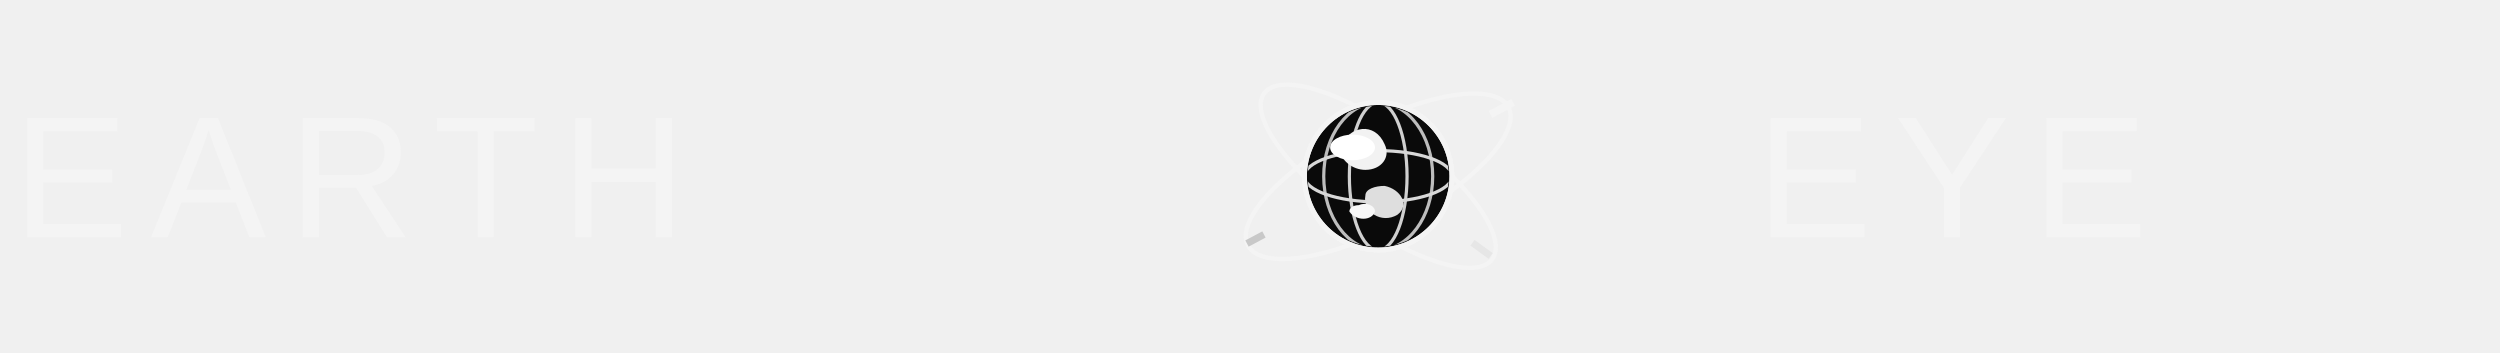
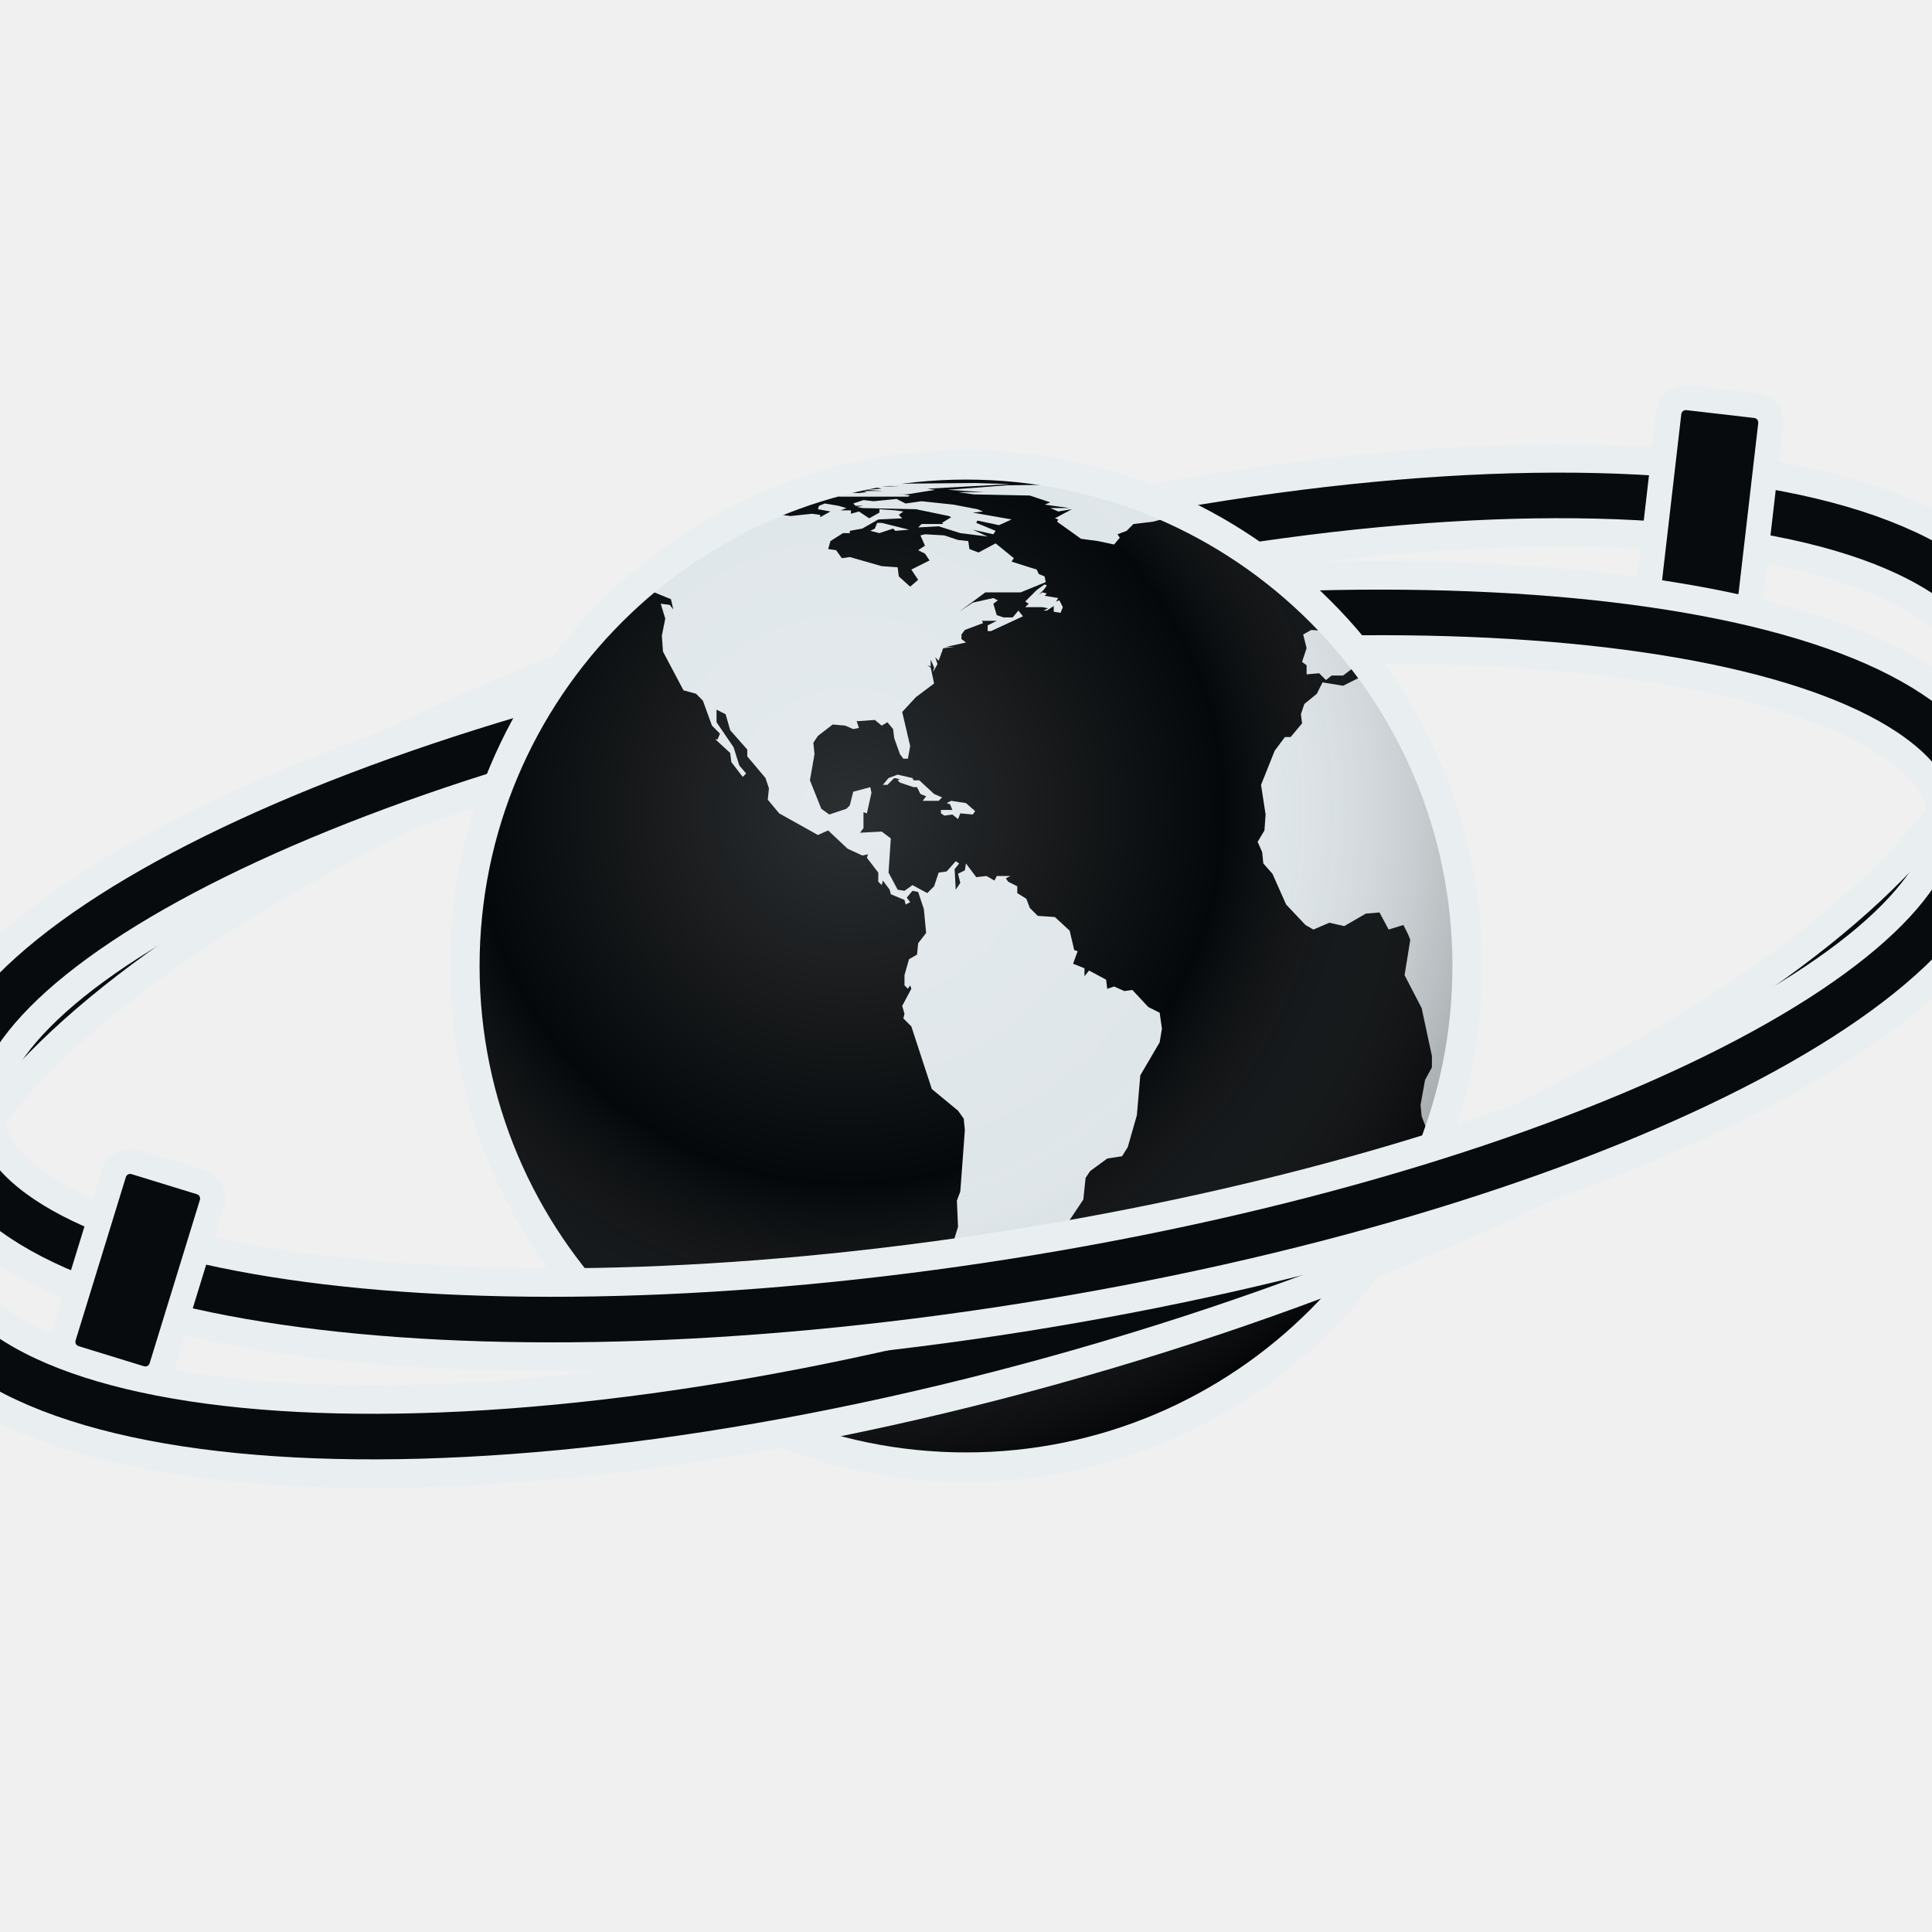
- <svg xmlns="http://www.w3.org/2000/svg" viewBox="0 0 780 110" role="img" aria-labelledby="logo-title">
-   <style>
-     .ee-spin,
-     .ee-orbit,
-     .ee-sheen {
-       transform-box: fill-box;
-       transform-origin: center;
-     }
-     .ee-spin { animation: ee-spin 36s linear infinite; }
-     .ee-orbit { animation: ee-orbit 22s linear infinite; }
-     .ee-orbit-b { animation-duration: 34s; animation-direction: reverse; }
-     .ee-sheen { animation: ee-sheen 7.5s ease-in-out infinite; }
-     @keyframes ee-spin { to { transform: rotate(360deg); } }
-     @keyframes ee-orbit { to { transform: rotate(360deg); } }
-     @keyframes ee-sheen {
-       0%, 100% { opacity: 0.18; }
-       50% { opacity: 0.7; }
-     }
-     @media (prefers-reduced-motion: reduce) {
-       .ee-spin, .ee-orbit, .ee-sheen { animation: none; }
-       .ee-sheen { opacity: 0.35; }
-     }
-   </style>
-   <text x="4" y="74" fill="#f4f4f4" font-family="Arial, Helvetica, sans-serif" font-size="54" font-weight="500" letter-spacing="7">EARTH</text>
-   <text x="548" y="74" fill="#f4f4f4" font-family="Arial, Helvetica, sans-serif" font-size="54" font-weight="500" letter-spacing="7">EYE</text>
-   <g id="globe_cage" fill="none" stroke="#f4f4f4" stroke-width="1.35">
-     <g class="ee-orbit">
-       <ellipse cx="430" cy="55" rx="46" ry="16" transform="rotate(-28 430 55)" />
-       <rect x="470" y="53.2" width="8" height="2.4" fill="#f4f4f4" stroke="none" transform="rotate(-28 430 55)" />
-       <rect x="384" y="53.2" width="6" height="2.2" fill="#c8c8c8" stroke="none" transform="rotate(-28 430 55)" />
+ <svg xmlns="http://www.w3.org/2000/svg" viewBox="-106 -106 212 212" width="512" height="512" role="img" aria-labelledby="m-title">
+   <defs>
+     <path id="m-land" d="M-33.1 34.5L-31.8 34.8L-33.3 35.2L-35.8 34.5L-36.5 34.0L-34.8 34.6L-33.9 33.9ZM71.1 27.9L71.6 28.1L72.5 27.9L72.5 28.6L72.3 29.2L72.1 29.1L71.8 29.5L71.4 29.4L70.8 28.1L70.8 27.8ZM84.6 28.0L84.7 28.2L85.0 28.0L85.2 28.2L84.4 29.3L84.6 29.6L83.8 29.8L83.4 30.7L82.3 31.0L81.5 30.8L81.7 30.2L83.4 29.1L84.1 28.0L84.5 27.7ZM85.4 25.2L85.7 25.8L85.7 25.4L86.0 26.0L86.4 26.2L87.3 26.1L87.0 27.0L86.6 26.9L86.0 28.2L85.6 28.2L85.4 28.2L85.7 27.7L85.5 27.4L85.0 27.2L85.3 26.7L85.4 25.9L84.4 24.2L85.2 24.6ZM24.5 10.0L24.6 11.6L24.5 11.8L24.4 11.3L24.3 11.6L24.3 12.4L23.0 18.0L22.2 18.4L21.5 18.0L21.2 15.5L21.7 14.6L21.5 12.8L21.7 11.9L22.6 11.6L23.3 10.8L24.1 8.9ZM70.2 10.2L70.4 10.7L70.7 10.4L71.1 11.0L71.6 13.9L72.8 14.9L73.2 16.2L73.7 16.3L73.8 17.0L74.9 18.8L75.1 20.1L74.7 22.4L73.1 26.1L72.5 26.2L71.5 26.9L70.8 26.5L70.9 26.2L70.2 26.7L68.8 26.3L68.2 25.2L67.5 24.9L67.6 24.1L67.3 24.5L66.9 24.6L67.4 23.6L67.4 23.2L66.5 24.4L66.1 24.2L65.6 23.0L64.2 22.3L61.7 22.8L60.7 23.2L60.5 23.8L58.6 23.8L57.7 24.5L57.0 24.5L56.2 24.0L56.6 22.7L56.0 20.4L55.4 18.8L55.6 19.1L55.5 18.5L55.8 18.9L55.4 17.6L55.8 15.8L55.8 16.3L56.1 15.9L57.1 15.1L59.1 14.4L59.8 13.3L60.1 12.1L60.4 12.7L60.6 12.5L60.4 12.2L60.5 11.8L60.8 12.0L60.8 11.5L61.4 10.5L62.1 10.2L62.8 11.0L63.4 11.0L63.3 10.6L63.9 9.3L64.8 9.0L64.8 8.6L64.5 8.3L64.7 8.2L66.1 9.1L66.7 8.8L67.0 9.1L66.5 9.8L66.2 11.0L68.6 13.0L68.9 12.7L69.3 11.1L69.5 8.2L69.7 7.9L69.8 8.3ZM53.1 5.0L54.0 5.1L54.2 4.8L55.1 5.2L55.2 5.6L56.6 6.2L56.0 6.5L54.1 6.0L51.5 5.1L51.8 4.4L52.4 4.4ZM65.6 0.9L65.7 2.1L66.2 2.5L66.6 1.7L67.2 1.3L67.6 1.3L70.7 2.9L71.4 4.1L72.2 4.5L72.3 4.9L71.9 5.0L72.0 5.5L72.7 6.8L73.0 6.7L73.0 7.1L73.7 7.6L73.3 7.9L72.3 7.5L71.4 6.0L70.8 5.7L70.0 6.1L70.1 6.7L69.7 6.9L69.0 6.8L68.5 6.2L68.0 6.0L67.3 6.2L67.8 5.4L67.4 4.0L65.3 2.6L65.0 3.1L64.5 2.1L65.4 1.8L65.4 1.6L64.6 1.6L63.8 0.7L64.7 0.3L65.5 0.6ZM61.2 -1.1L60.8 -0.3L60.5 -0.2L58.7 -0.2L58.7 0.4L59.1 1.0L59.4 0.7L60.3 0.5L60.3 0.8L60.1 0.7L59.4 1.4L60.2 4.0L59.9 4.2L59.8 3.9L60.0 3.3L59.5 3.6L59.4 3.4L59.1 2.0L58.8 2.2L58.9 4.1L58.4 4.0L58.4 2.6L58.1 2.1L58.7 -0.4L59.1 -1.0L60.1 -0.7L60.7 -0.7L61.1 -1.2ZM51.7 4.4L51.2 4.4L50.2 3.1L48.5 -0.1L48.2 -1.4L46.6 -3.7L46.6 -4.1L47.7 -3.9L49.2 -1.6L49.7 -1.6L50.8 -0.1L50.6 0.5L51.0 0.8L51.3 1.7L51.6 1.8L51.9 2.3ZM57.6 -1.4L58.2 -0.7L57.6 -0.6L57.4 0.6L57.0 1.1L56.8 3.0L56.7 2.7L56.2 3.1L56.0 2.6L55.4 2.3L54.8 2.6L54.6 2.2L53.9 2.2L53.3 -0.3L53.6 -1.5L54.0 -1.2L54.3 -1.4L54.5 -2.0L55.2 -2.3L57.1 -5.1L57.5 -4.5L58.3 -4.0L57.4 -2.4ZM61.8 -6.2L61.9 -5.3L61.7 -4.7L61.5 -5.4L61.3 -5.0L61.3 -4.2L60.7 -4.6L60.7 -5.5L60.4 -5.8L60.1 -5.5L59.7 -5.1L59.8 -6.0L60.4 -6.4L60.5 -6.1L61.0 -6.6L61.3 -6.7L61.3 -7.2L61.7 -6.9ZM39.7 -4.6L39.3 -4.4L39.1 -5.0L39.2 -7.3L39.5 -6.9L40.0 -5.6ZM59.3 -13.5L59.6 -13.3L59.8 -13.5L59.9 -12.5L59.5 -11.7L59.5 -10.6L60.6 -10.2L60.7 -9.3L60.3 -9.6L60.1 -10.0L60.0 -9.7L59.7 -10.2L59.0 -10.2L59.2 -10.7L59.0 -10.9L58.9 -10.6L58.7 -11.0L58.6 -12.0L58.8 -11.8L59.0 -13.5ZM-35.5 -14.5L-34.2 -14.3L-33.4 -13.6L-33.6 -13.3L-34.7 -13.4L-34.9 -12.9L-35.4 -13.3L-36.1 -13.2L-36.4 -13.4L-36.4 -13.7L-35.4 -13.7L-35.6 -14.2L-35.9 -14.3ZM-38.9 -16.5L-38.8 -16.3L-38.3 -16.3L-37.0 -15.1L-36.3 -14.8L-36.6 -14.5L-38.0 -14.5L-37.7 -14.9L-38.2 -15.1L-38.5 -15.7L-38.8 -15.7L-40.0 -16.1L-40.2 -16.3L-40.0 -16.4L-40.5 -16.5L-41.1 -15.9L-41.5 -15.9L-41.0 -16.5L-40.2 -16.8ZM68.9 -25.8L68.6 -24.6L67.1 -24.2L66.4 -23.5L66.1 -23.8L66.0 -24.2L64.0 -23.8L64.5 -23.3L63.9 -22.0L63.7 -22.2L63.8 -22.8L63.3 -23.4L64.8 -24.7L66.3 -24.8L66.8 -25.9L67.2 -25.6L68.2 -26.4L68.6 -28.1L69.1 -28.2L69.4 -27.4ZM70.4 -29.7L71.1 -29.9L71.2 -29.2L70.4 -29.1L70.0 -28.6L69.2 -28.9L69.0 -28.3L68.4 -28.3L68.4 -28.9L68.6 -29.3L69.1 -29.3L69.4 -30.5ZM-27.4 -33.0L-27.8 -32.6L-27.5 -32.8L-27.1 -32.7L-27.3 -32.5L-26.1 -32.3L-26.3 -32.0L-26.0 -32.1L-25.7 -31.5L-25.9 -31.0L-26.5 -31.1L-26.5 -31.6L-27.1 -31.2L-27.4 -31.2L-27.0 -31.4L-27.5 -31.5L-29.0 -31.5L-28.7 -31.8L-29.0 -32.0L-28.0 -33.0L-27.3 -33.5L-27.1 -33.4ZM70.2 -33.1L70.7 -32.2L70.0 -32.4L69.7 -31.6L70.2 -31.1L70.2 -30.8L69.8 -31.1L69.5 -30.7L69.5 -32.5L69.2 -33.6L69.3 -34.2L69.7 -34.4L69.5 -34.6L69.7 -34.7ZM-3.3 -33.8L-4.9 -33.6L-4.5 -34.0L-4.7 -34.5L-3.7 -35.0L-2.8 -34.8ZM-1.5 -36.4L-2.0 -36.0L-1.0 -36.1L-1.5 -35.4L-1.0 -35.3L0.2 -34.1L0.8 -34.0L0.5 -33.5L0.7 -33.3L0.3 -33.1L-2.8 -32.8L-1.7 -33.4L-2.6 -33.6L-2.1 -33.8L-2.3 -34.0L-2.2 -34.3L-1.5 -34.3L-1.4 -34.5L-2.4 -34.9L-2.5 -35.3L-2.7 -35.1L-3.0 -35.7L-2.4 -36.4ZM-41.6 -38.9L-39.2 -38.3L-40.4 -38.2L-40.6 -38.4L-41.8 -38.0L-42.6 -38.2L-42.2 -38.4L-42.0 -38.9ZM-7.1 -39.1L-7.2 -38.9L-6.7 -38.7L-9.1 -38.2L-11.1 -38.3L-10.6 -38.5L-11.7 -38.6L-10.8 -38.7L-11.9 -38.9L-11.6 -39.1L-10.1 -38.9ZM-85.6 -39.2L-84.0 -39.3L-83.1 -39.0L-84.4 -38.8L-84.6 -38.4L-86.2 -38.8L-87.2 -38.8L-87.4 -39.0L-87.9 -39.0L-87.7 -38.8L-88.0 -38.7L-88.0 -39.8L-85.5 -39.3ZM-44.3 -40.0L-44.3 -39.7L-43.6 -39.9L-42.7 -39.3L-41.8 -39.8L-41.8 -40.1L-40.4 -40.0L-39.7 -39.9L-40.1 -39.6L-39.8 -39.3L-41.9 -39.2L-43.3 -38.4L-44.4 -38.2L-44.4 -38.0L-45.0 -38.0L-46.1 -37.3L-46.3 -36.6L-45.6 -36.5L-45.1 -35.8L-44.4 -35.9L-41.6 -35.1L-40.2 -35.0L-40.1 -34.2L-39.1 -33.3L-38.4 -33.9L-39.0 -34.8L-37.4 -35.6L-37.8 -36.2L-38.4 -36.5L-37.8 -36.9L-38.2 -37.8L-37.8 -37.9L-36.1 -37.8L-34.9 -37.4L-34.0 -37.3L-33.9 -36.6L-33.1 -36.3L-31.6 -37.1L-30.0 -35.8L-30.2 -35.5L-28.0 -34.8L-27.8 -34.4L-27.3 -34.2L-27.2 -33.7L-29.4 -32.8L-32.5 -32.8L-34.8 -31.1L-33.6 -31.9L-31.8 -32.3L-31.4 -32.1L-31.8 -31.8L-31.5 -30.8L-30.9 -30.6L-30.1 -30.6L-29.6 -31.2L-29.2 -30.7L-32.0 -29.4L-32.3 -29.4L-32.3 -29.9L-31.5 -30.3L-32.8 -30.3L-32.7 -30.1L-34.3 -29.5L-34.6 -29.1L-34.6 -28.7L-34.2 -28.4L-36.0 -28.0L-35.2 -28.0L-36.2 -27.9L-36.6 -26.8L-36.9 -27.1L-36.7 -26.5L-37.1 -25.8L-37.0 -26.2L-37.3 -26.9L-37.3 -26.3L-37.6 -26.4L-37.3 -26.2L-37.0 -24.8L-38.6 -23.6L-39.8 -22.3L-39.1 -19.3L-39.3 -18.2L-39.7 -18.2L-40.0 -18.6L-40.5 -20.0L-40.6 -20.8L-41.1 -21.4L-41.6 -21.1L-42.2 -21.6L-43.6 -21.5L-43.8 -21.5L-43.6 -20.9L-44.1 -20.8L-44.8 -21.1L-45.9 -21.2L-47.2 -20.2L-47.6 -19.6L-47.5 -18.6L-47.9 -16.3L-46.9 -13.8L-46.2 -13.3L-44.7 -13.8L-44.4 -14.1L-44.1 -15.3L-42.6 -15.7L-42.5 -15.2L-42.9 -13.4L-43.2 -13.5L-43.2 -12.1L-43.5 -11.7L-41.6 -11.8L-40.8 -11.2L-41.0 -8.2L-40.2 -6.7L-39.6 -6.6L-38.9 -7.1L-37.6 -6.4L-37.0 -7.0L-36.6 -8.2L-35.9 -8.3L-35.1 -9.2L-34.8 -9.0L-35.2 -8.5L-35.1 -6.7L-34.7 -7.3L-34.9 -8.1L-34.3 -8.4L-34.2 -9.0L-33.3 -7.8L-32.4 -7.9L-31.7 -7.5L-31.5 -7.9L-30.3 -7.9L-30.7 -7.7L-30.5 -7.4L-29.7 -7.0L-29.7 -6.4L-28.9 -5.9L-28.6 -5.1L-27.9 -4.4L-26.4 -4.3L-25.1 -3.1L-24.7 -1.4L-24.4 -1.3L-24.8 -0.2L-23.8 0.2L-23.8 0.9L-23.4 0.4L-21.9 1.2L-21.8 2.0L-21.2 1.8L-20.3 2.2L-19.6 2.1L-18.2 3.6L-17.2 4.1L-17.0 5.5L-17.2 6.7L-18.9 9.6L-19.2 13.1L-20.0 15.9L-20.5 16.7L-21.8 16.9L-23.3 18.0L-23.7 18.6L-23.9 20.5L-26.3 24.1L-26.9 24.5L-27.5 24.4L-28.6 23.8L-28.6 24.1L-28.0 24.7L-27.8 25.6L-28.2 26.4L-29.0 26.7L-30.5 26.8L-30.4 27.8L-30.7 28.0L-31.8 28.0L-31.8 28.6L-31.2 28.6L-31.0 28.9L-31.9 29.4L-32.0 30.2L-32.9 30.5L-33.0 30.9L-32.1 31.3L-32.3 31.8L-33.8 33.0L-33.3 33.8L-34.6 34.0L-34.9 34.5L-36.6 33.8L-36.8 33.5L-37.0 32.1L-36.2 31.2L-37.0 31.0L-36.5 30.6L-36.3 29.7L-35.8 29.9L-35.6 28.8L-35.9 28.6L-36.0 29.3L-36.3 29.2L-35.8 27.0L-36.0 25.8L-35.8 25.8L-34.9 22.9L-35.0 20.6L-34.7 19.8L-34.3 14.4L-34.4 13.4L-34.9 12.7L-37.2 10.8L-39.0 5.3L-39.7 4.6L-39.6 4.2L-39.8 3.5L-39.0 2.0L-39.1 1.7L-39.3 2.0L-39.6 1.7L-39.6 0.8L-39.2 -0.6L-38.5 -1.0L-38.4 -2.0L-37.7 -2.9L-37.9 -5.0L-38.4 -6.5L-38.9 -6.6L-39.4 -6.0L-39.1 -5.6L-39.5 -5.4L-39.6 -5.8L-40.8 -6.3L-40.9 -6.7L-41.5 -7.5L-41.6 -7.1L-41.9 -7.4L-41.9 -8.2L-42.9 -9.5L-42.8 -9.8L-43.3 -9.7L-44.6 -10.3L-46.3 -11.9L-47.2 -11.5L-50.6 -13.4L-51.6 -14.6L-51.5 -15.6L-51.8 -16.5L-53.4 -18.4L-53.4 -19.0L-54.9 -20.7L-55.3 -22.1L-55.7 -22.3L-56.1 -22.5L-56.1 -21.4L-54.6 -19.2L-54.1 -17.6L-53.5 -16.9L-53.8 -16.6L-54.8 -17.9L-54.9 -18.7L-56.2 -19.9L-56.0 -19.9L-55.8 -20.4L-56.5 -21.1L-57.3 -23.3L-57.9 -23.9L-59.0 -24.2L-60.8 -27.6L-60.9 -29.0L-60.6 -30.5L-61.0 -31.8L-60.2 -31.7L-59.9 -31.3L-60.1 -32.2L-62.3 -33.1L-62.5 -33.8L-63.1 -34.0L-63.2 -34.3L-64.5 -35.2L-65.5 -36.2L-71.9 -37.3L-72.5 -37.2L-72.4 -37.0L-74.2 -36.6L-74.0 -37.2L-73.6 -37.4L-75.3 -36.7L-74.9 -36.5L-75.4 -36.3L-77.5 -35.4L-80.6 -34.7L-77.1 -36.0L-76.8 -36.6L-79.2 -36.5L-79.1 -36.8L-80.1 -36.9L-81.2 -37.5L-80.4 -38.1L-78.6 -38.3L-79.0 -38.5L-78.6 -38.6L-80.6 -38.5L-82.2 -38.9L-80.4 -39.2L-79.0 -39.0L-81.5 -39.7L-76.5 -40.4L-66.7 -39.8L-62.6 -40.2L-53.2 -39.4L-52.7 -39.5L-53.2 -39.7L-52.9 -39.8L-51.9 -39.8L-49.6 -39.5L-47.7 -39.7L-47.0 -39.6L-47.0 -39.4L-46.1 -39.9L-47.2 -40.1L-47.1 -40.4L-46.6 -40.6L-45.4 -40.4L-44.7 -40.2L-45.2 -40.0ZM-55.8 -40.8L-53.7 -40.8L-52.9 -40.5L-52.6 -40.6L-53.0 -40.8L-51.5 -40.7L-51.1 -40.4L-49.4 -40.0L-50.2 -40.0L-49.9 -39.9L-50.1 -39.8L-52.4 -39.9L-56.8 -39.9L-57.4 -40.1L-55.0 -40.2L-57.6 -40.2L-56.8 -40.4L-58.4 -40.5ZM-42.3 -40.8L-40.3 -41.0L-39.5 -40.6L-38.1 -40.8L-35.3 -40.5L-33.2 -40.1L-32.7 -39.9L-33.6 -39.8L-30.2 -39.2L-31.3 -38.7L-33.2 -39.1L-33.3 -38.9L-31.6 -38.2L-31.8 -37.9L-33.6 -38.3L-32.3 -37.7L-34.7 -38.0L-36.6 -38.6L-38.4 -38.5L-38.1 -38.8L-36.2 -38.8L-36.3 -38.9L-35.5 -39.4L-35.7 -39.5L-38.6 -40.1L-43.3 -40.2L-43.8 -40.3L-43.2 -40.4L-43.9 -40.4L-44.1 -40.6L-43.2 -40.9ZM-58.9 -40.5L-60.2 -40.3L-61.6 -40.6L-60.6 -41.0L-61.1 -41.1L-59.4 -41.1L-56.5 -40.9ZM-52.9 -41.4L-51.8 -41.4L-52.0 -41.2L-56.9 -41.2L-57.6 -41.3L-56.4 -41.5ZM28.1 -40.3L26.2 -40.3L25.2 -40.6L27.2 -41.2L29.9 -41.5L33.7 -41.5L28.6 -41.1L27.1 -40.7ZM-46.3 -41.6L-39.7 -41.4L-39.1 -41.3L-39.3 -41.2L-45.2 -41.2L-47.5 -41.5ZM52.3 -41.6L55.8 -41.4L53.5 -41.1L55.5 -40.9L62.1 -40.9L64.2 -40.3L64.7 -40.6L68.4 -40.5L68.0 -40.7L68.7 -40.8L77.7 -40.3L78.7 -40.0L82.1 -40.0L82.9 -39.8L83.5 -39.9L83.1 -40.0L83.3 -40.1L87.3 -40.0L88.0 -39.8L88.0 -38.7L86.7 -38.6L87.8 -37.9L84.9 -37.6L83.3 -36.9L82.6 -37.2L80.0 -36.9L79.2 -36.3L79.8 -36.0L79.7 -35.5L79.3 -35.4L79.1 -35.1L79.3 -34.9L78.4 -34.7L78.2 -34.2L77.5 -34.1L77.4 -33.6L76.6 -33.2L76.0 -35.1L76.2 -35.7L76.7 -36.1L77.4 -36.2L80.0 -37.4L80.4 -37.9L78.3 -37.2L77.9 -37.6L76.6 -37.5L75.4 -36.9L75.8 -36.6L74.0 -36.5L74.0 -36.8L73.2 -36.8L69.5 -36.6L66.1 -34.8L67.5 -34.4L68.4 -34.6L69.1 -34.1L69.1 -33.7L68.7 -33.3L68.5 -31.9L67.6 -30.9L65.9 -29.3L65.3 -29.0L64.7 -29.3L63.7 -28.7L63.4 -28.3L63.4 -27.9L62.4 -27.3L62.3 -27.0L62.7 -26.6L63.3 -25.6L63.1 -24.5L61.8 -24.1L61.7 -25.5L62.0 -25.6L61.7 -26.1L61.0 -26.3L61.3 -27.2L60.8 -27.4L59.2 -26.8L59.7 -27.7L59.5 -28.0L58.2 -27.0L57.7 -27.0L57.5 -26.7L58.1 -25.9L58.5 -25.8L59.1 -26.2L59.8 -26.0L59.9 -25.6L59.2 -25.5L58.3 -24.4L58.8 -24.1L59.6 -22.4L59.6 -22.0L59.3 -21.8L59.7 -21.2L59.5 -20.2L59.2 -20.1L58.0 -17.7L56.7 -16.5L55.8 -16.1L55.6 -16.4L54.2 -15.6L54.0 -14.8L53.7 -14.8L53.7 -15.6L53.1 -15.8L51.8 -14.4L51.7 -13.9L53.2 -11.2L53.5 -9.9L53.4 -8.6L51.4 -6.4L51.4 -7.3L50.6 -7.9L50.2 -9.0L49.3 -9.3L49.4 -9.9L48.9 -9.9L48.5 -6.9L48.8 -6.8L49.1 -5.5L50.3 -4.1L51.0 -1.0L50.6 -0.9L49.6 -2.1L48.9 -4.8L48.2 -6.2L48.1 -5.8L48.3 -8.5L47.5 -12.4L46.6 -11.6L46.0 -11.8L46.1 -13.3L44.7 -16.5L44.2 -16.5L44.1 -15.9L43.5 -16.0L43.5 -15.8L42.5 -15.6L42.3 -14.7L41.6 -14.2L40.2 -12.5L40.2 -12.2L39.3 -11.7L39.0 -7.7L38.8 -7.6L38.7 -6.8L38.3 -6.6L37.9 -5.9L37.5 -6.6L36.0 -11.8L35.5 -15.5L34.8 -15.1L34.5 -15.2L33.8 -16.1L34.1 -16.3L33.9 -16.6L33.0 -17.3L32.5 -18.3L30.1 -18.1L28.1 -18.5L27.6 -19.5L26.8 -19.0L25.2 -19.9L24.5 -21.4L23.5 -21.3L23.9 -19.8L24.5 -19.2L24.8 -17.9L24.9 -18.7L25.2 -18.6L25.3 -17.4L26.4 -17.4L27.6 -19.0L27.8 -17.5L28.7 -17.1L29.2 -16.2L28.6 -14.9L28.3 -14.8L28.2 -13.9L27.0 -12.9L27.0 -12.6L25.6 -12.0L25.5 -11.5L24.2 -10.8L23.8 -10.3L22.3 -9.8L22.0 -9.4L21.3 -9.3L20.9 -12.3L20.0 -14.2L19.1 -15.5L18.8 -17.1L18.3 -17.6L17.2 -20.1L16.9 -20.1L17.1 -21.0L16.6 -19.8L15.9 -21.2L17.4 -17.3L17.4 -16.7L18.0 -16.0L18.3 -13.6L18.8 -13.2L19.2 -11.7L21.1 -9.4L21.2 -8.9L20.9 -8.7L21.8 -7.7L25.0 -8.9L24.7 -6.8L23.8 -4.0L22.8 -2.1L21.1 -0.2L20.3 1.3L19.7 1.9L18.9 4.4L19.3 5.1L19.2 6.3L19.8 8.0L19.9 10.8L19.3 12.3L18.3 12.9L17.0 14.4L17.4 16.1L17.3 17.4L15.9 18.5L16.1 18.9L15.9 20.2L14.7 22.1L13.8 23.1L12.6 23.8L11.0 23.8L9.8 24.4L9.2 24.1L8.8 23.0L8.9 22.4L7.4 19.4L6.8 15.8L5.8 13.2L5.7 12.2L6.1 10.0L6.7 8.9L6.7 7.9L5.8 3.7L4.3 0.8L4.8 -2.3L4.6 -2.8L4.2 -3.6L2.9 -3.2L2.1 -4.7L0.9 -4.6L-1.0 -3.5L-2.3 -3.8L-3.7 -3.2L-4.4 -3.6L-6.1 -5.4L-7.3 -8.1L-8.1 -9.0L-8.2 -10.0L-8.6 -10.9L-8.0 -11.9L-7.9 -13.3L-8.3 -15.9L-7.1 -18.9L-6.2 -20.1L-5.7 -20.1L-4.7 -21.3L-4.8 -22.1L-4.5 -23.0L-3.4 -23.9L-2.9 -24.9L-1.1 -24.6L0.7 -25.5L4.1 -25.7L4.6 -25.9L5.0 -25.8L5.0 -25.5L5.4 -25.6L5.2 -25.3L5.4 -24.9L5.1 -23.7L7.4 -22.8L7.7 -22.2L9.3 -21.5L9.8 -22.0L9.8 -22.8L10.5 -23.1L12.3 -22.3L14.1 -21.9L15.1 -22.3L15.6 -21.9L15.7 -22.1L16.5 -22.0L16.9 -22.3L17.6 -24.3L17.7 -25.5L17.0 -25.6L16.6 -25.2L15.9 -25.2L15.5 -25.5L15.0 -25.5L14.5 -25.2L13.5 -25.5L12.9 -26.4L13.1 -26.8L12.8 -27.1L13.3 -27.7L14.1 -27.7L14.3 -28.1L15.2 -28.0L16.4 -28.6L17.2 -28.6L18.7 -28.0L19.7 -28.0L20.4 -28.5L20.3 -28.9L17.9 -30.3L18.7 -30.8L18.4 -31.0L19.1 -31.3L17.1 -30.8L17.1 -30.5L17.9 -30.4L17.8 -30.2L16.6 -29.8L16.3 -29.9L16.4 -30.2L15.9 -30.3L16.4 -30.6L16.3 -30.7L15.0 -31.0L14.5 -30.2L14.1 -30.1L13.5 -28.9L14.1 -28.0L13.5 -28.0L12.9 -27.5L12.7 -27.9L12.2 -28.0L11.6 -27.8L11.9 -27.5L11.7 -27.4L11.1 -27.6L11.8 -26.1L11.3 -26.2L11.3 -25.3L11.0 -25.3L10.6 -25.6L10.3 -26.5L9.5 -27.6L9.6 -28.4L7.8 -29.4L7.3 -30.2L7.0 -30.3L6.8 -30.1L6.8 -30.5L6.4 -30.6L6.0 -30.4L6.2 -29.7L7.4 -28.5L7.8 -28.5L7.8 -28.3L9.0 -27.5L8.9 -27.3L8.3 -27.7L8.0 -27.3L8.4 -27.1L8.3 -26.8L7.9 -26.3L7.7 -26.2L7.9 -26.8L7.5 -27.5L5.9 -28.4L5.1 -29.1L5.0 -29.6L4.3 -29.8L3.2 -29.2L1.5 -29.2L1.5 -28.5L0.4 -28.0L0.1 -27.5L-0.1 -27.0L0.1 -26.7L-0.3 -26.1L-1.1 -25.5L-2.1 -25.5L-2.6 -25.1L-3.2 -25.7L-4.3 -25.6L-4.3 -26.4L-4.7 -26.7L-4.3 -27.9L-4.6 -29.1L-3.9 -29.5L-0.9 -29.3L-0.6 -30.7L-1.4 -31.5L-2.2 -31.7L-2.3 -32.1L-0.8 -32.0L-1.0 -32.6L-0.5 -32.4L0.7 -32.8L0.8 -33.1L1.9 -33.5L2.3 -34.1L4.0 -34.3L4.3 -34.5L4.0 -35.2L4.2 -35.8L5.2 -36.1L5.0 -35.7L5.3 -35.6L4.7 -35.2L5.4 -34.5L6.1 -34.7L6.9 -34.4L8.6 -34.9L9.6 -34.7L10.4 -35.0L10.3 -35.7L10.5 -36.0L11.0 -36.1L11.8 -35.8L12.0 -36.3L11.4 -36.7L14.2 -37.0L13.7 -37.1L11.2 -36.9L10.4 -37.2L10.3 -37.9L10.5 -38.1L12.4 -38.7L11.7 -39.0L10.8 -38.9L10.4 -38.7L10.5 -38.5L8.7 -37.9L8.4 -37.5L9.2 -37.0L8.2 -36.5L7.8 -35.4L7.2 -35.5L6.9 -35.1L6.3 -35.1L5.1 -36.8L4.1 -36.3L2.8 -36.4L2.4 -37.7L5.1 -38.5L7.2 -39.5L9.4 -40.1L13.8 -40.4L15.3 -40.2L14.7 -40.2L15.2 -40.0L19.7 -39.6L20.1 -39.2L19.6 -39.1L16.2 -39.2L17.0 -39.0L17.1 -38.5L18.1 -38.3L17.8 -38.6L18.2 -38.7L19.4 -38.5L19.8 -38.6L19.4 -38.8L20.6 -39.1L21.5 -39.0L21.8 -39.2L21.2 -39.7L22.6 -39.6L22.9 -39.5L22.3 -39.3L22.7 -39.2L26.3 -39.8L26.6 -39.8L26.2 -39.6L29.3 -39.6L29.9 -39.8L29.4 -40.0L29.6 -40.1L33.5 -39.6L33.8 -39.7L32.7 -40.0L32.9 -40.1L32.6 -40.4L33.8 -40.8L35.5 -40.8L35.1 -40.5L35.6 -40.2L35.5 -39.9L36.0 -39.7L34.8 -39.1L35.4 -39.0L36.7 -39.5L36.4 -39.7L36.6 -39.8L36.0 -40.0L36.4 -40.3L35.7 -40.5L36.6 -40.6L36.5 -40.8L37.0 -40.7L36.8 -40.4L37.3 -40.4L37.1 -40.6L37.9 -40.7L39.8 -40.5L39.4 -41.0L42.5 -41.0L42.0 -41.1L42.6 -41.3ZM8.9 -42.0L10.5 -41.9L8.4 -41.6L6.4 -41.7L5.1 -42.0ZM-33.5 -42.4L-30.3 -42.3L-37.6 -41.9L-36.9 -41.8L-39.4 -41.4L-43.8 -41.5L-42.9 -41.6L-43.2 -41.7L-41.5 -41.7L-43.0 -41.8L-41.6 -41.9L-42.5 -42.1L-40.0 -42.1L-44.8 -42.3ZM-13.3 -42.4L-10.2 -42.3L-15.3 -42.3L-6.0 -42.2L-9.8 -42.1L-8.7 -42.0L-9.6 -41.9L-9.0 -41.6L-10.6 -41.5L-9.7 -41.4L-9.6 -41.3L-10.1 -41.3L-9.5 -41.1L-11.5 -40.9L-10.9 -40.6L-12.1 -40.7L-10.6 -40.3L-12.5 -40.5L-12.3 -40.3L-12.9 -40.2L-10.9 -40.1L-15.5 -39.6L-17.8 -39.0L-19.5 -38.8L-20.1 -38.2L-20.9 -37.9L-20.7 -37.6L-21.2 -37.0L-22.6 -37.3L-24.1 -37.5L-26.2 -39.0L-26.1 -39.2L-26.4 -39.3L-24.9 -40.1L-26.1 -39.9L-26.8 -40.2L-25.1 -40.2L-27.3 -40.5L-26.8 -40.7L-28.6 -41.3L-33.5 -41.4L-34.9 -41.6L-32.6 -41.6L-35.8 -41.8L-30.6 -42.2Z" />
+     <clipPath id="m-clip">
+       <circle r="43" />
+     </clipPath>
+     <clipPath id="m-front">
+       <rect x="-140" y="0" width="280" height="80" />
+     </clipPath>
+     <radialGradient id="m-shade" cx="38%" cy="34%" r="70%">
+       <stop offset="0" stop-color="#fff" stop-opacity="0.16" />
+       <stop offset="0.55" stop-color="#fff" stop-opacity="0" />
+       <stop offset="1" stop-color="#000" stop-opacity="0.3" />
+     </radialGradient>
+   </defs>
+   <g transform="scale(1.250)">
+     <g id="globe_cage">
+       <g transform="rotate(-16)">
+         <path d="M96 0A96 33 0 1 1 -96 0A96 33 0 1 1 96 0Z" fill="none" stroke="#e9eef1" stroke-width="9" />
+         <path d="M96 0A96 33 0 1 1 -96 0A96 33 0 1 1 96 0Z" fill="none" stroke="#070b0e" stroke-width="4" />
+         <g transform="translate(73.97 -21.03) rotate(22.6)">
+           <rect x="-4.5" y="-9" width="9" height="18" rx="1.5" fill="#070b0e" stroke="#e9eef1" stroke-width="2.2" />
+         </g>
+       </g>
+       <g transform="rotate(-9)">
+         <path d="M90 0A90 28 0 1 1 -90 0A90 28 0 1 1 90 0Z" fill="none" stroke="#e9eef1" stroke-width="9" />
+         <path d="M90 0A90 28 0 1 1 -90 0A90 28 0 1 1 90 0Z" fill="none" stroke="#070b0e" stroke-width="4" />
+         <g transform="translate(-75.99 15.00) rotate(-153.9)">
+           <rect x="-4.5" y="-9" width="9" height="18" rx="1.5" fill="#070b0e" stroke="#e9eef1" stroke-width="2.2" />
+         </g>
+       </g>
    </g>
-     <g class="ee-orbit ee-orbit-b">
-       <ellipse cx="430" cy="55" rx="44" ry="15" transform="rotate(36 430 55)" />
-       <rect x="466" y="53.4" width="7" height="2.2" fill="#e6e6e6" stroke="none" transform="rotate(36 430 55)" />
+     <g id="globe">
+       <circle r="44" fill="#05080a" />
+       <g clip-path="url(#m-clip)" fill="#dfe6ea">
+         <use href="#m-land" x="-141.8" />
+         <use href="#m-land" x="34.2" />
+         <use href="#m-land" x="210.2" />
+       </g>
+       <circle r="43" fill="url(#m-shade)" />
+       <circle r="44" fill="none" stroke="#e9eef1" stroke-width="2.6" />
+     </g>
+     <g>
+       <g transform="rotate(-16)" clip-path="url(#m-front)">
+         <path d="M96 0A96 33 0 1 1 -96 0A96 33 0 1 1 96 0Z" fill="none" stroke="#e9eef1" stroke-width="9" />
+         <path d="M96 0A96 33 0 1 1 -96 0A96 33 0 1 1 96 0Z" fill="none" stroke="#070b0e" stroke-width="4" />
+         <g transform="translate(73.97 -21.03) rotate(22.6)">
+           <rect x="-4.5" y="-9" width="9" height="18" rx="1.5" fill="#070b0e" stroke="#e9eef1" stroke-width="2.2" />
+         </g>
+       </g>
+       <g transform="rotate(-9)" clip-path="url(#m-front)">
+         <path d="M90 0A90 28 0 1 1 -90 0A90 28 0 1 1 90 0Z" fill="none" stroke="#e9eef1" stroke-width="9" />
+         <path d="M90 0A90 28 0 1 1 -90 0A90 28 0 1 1 90 0Z" fill="none" stroke="#070b0e" stroke-width="4" />
+         <g transform="translate(-75.99 15.00) rotate(-153.9)">
+           <rect x="-4.5" y="-9" width="9" height="18" rx="1.5" fill="#070b0e" stroke="#e9eef1" stroke-width="2.2" />
+         </g>
+       </g>
    </g>
  </g>
-   <g id="globe">
-     <g class="ee-spin">
-       <circle cx="430" cy="55" r="23" fill="#0a0a0a" stroke="#f4f4f4" stroke-width="1.5" />
-       <g clip-path="url(#ee-disc)">
-         <ellipse cx="430" cy="55" rx="9" ry="23" fill="none" stroke="#d0d0d0" stroke-width="1" />
-         <ellipse cx="430" cy="55" rx="17" ry="23" fill="none" stroke="#bdbdbd" stroke-width="1" />
-         <ellipse cx="430" cy="55" rx="23" ry="8" fill="none" stroke="#d8d8d8" stroke-width="1" />
-         <path d="M418 46c3-7 11-8 14-1 2 4-1 8-6 8-4 0-8-3-8-7z" fill="#f2f2f2" stroke="none" />
-         <path d="M432 58c5 1 8 6 4 9-5 3-11-1-10-6 0-2 3-3 6-3z" fill="#dedede" stroke="none" />
-         <path d="M421 66c2 3 7 3 8 0 0-2-3-3-5-2-2 0-3 1-3 2z" fill="#f7f7f7" stroke="none" />
-       </g>
-     </g>
-     <ellipse class="ee-sheen" cx="422" cy="46" rx="7" ry="4" fill="#ffffff" stroke="none" />
-     <circle cx="430" cy="55" r="23" fill="none" stroke="#f4f4f4" stroke-width="1.5" />
-   </g>
-   <defs>
-     <clipPath id="ee-disc">
-       <circle cx="430" cy="55" r="22" />
-     </clipPath>
-   </defs>
</svg>
